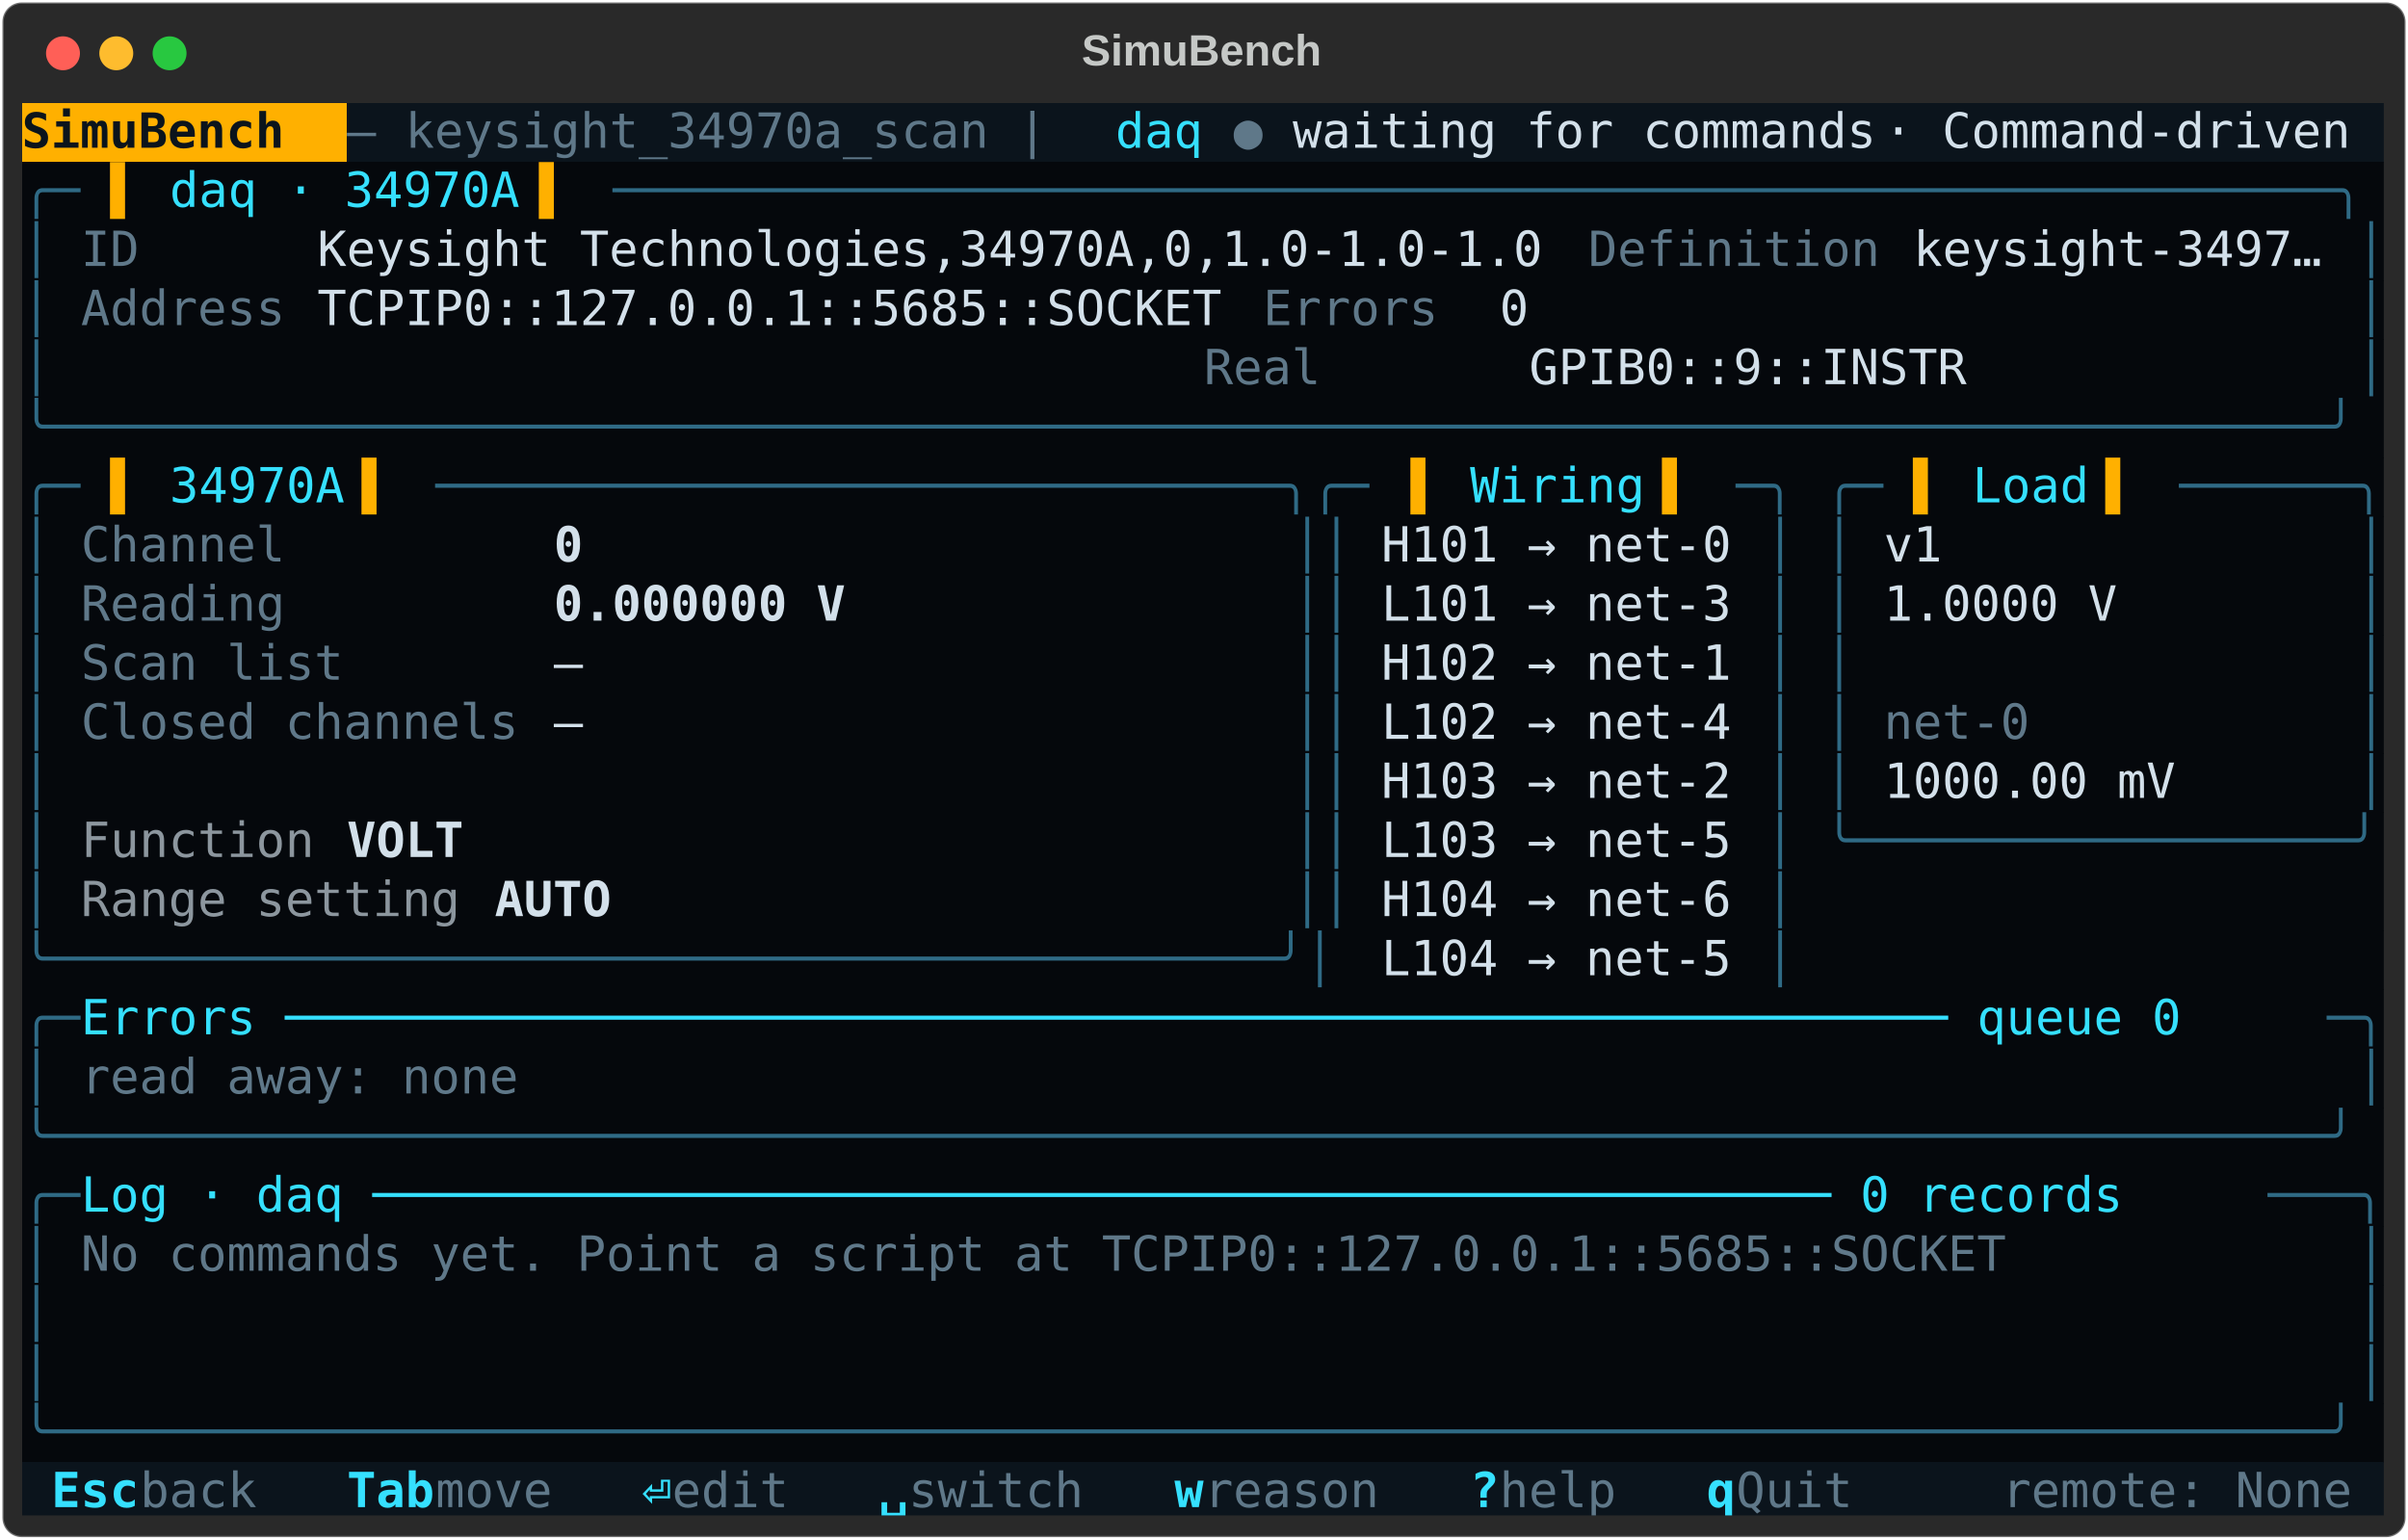
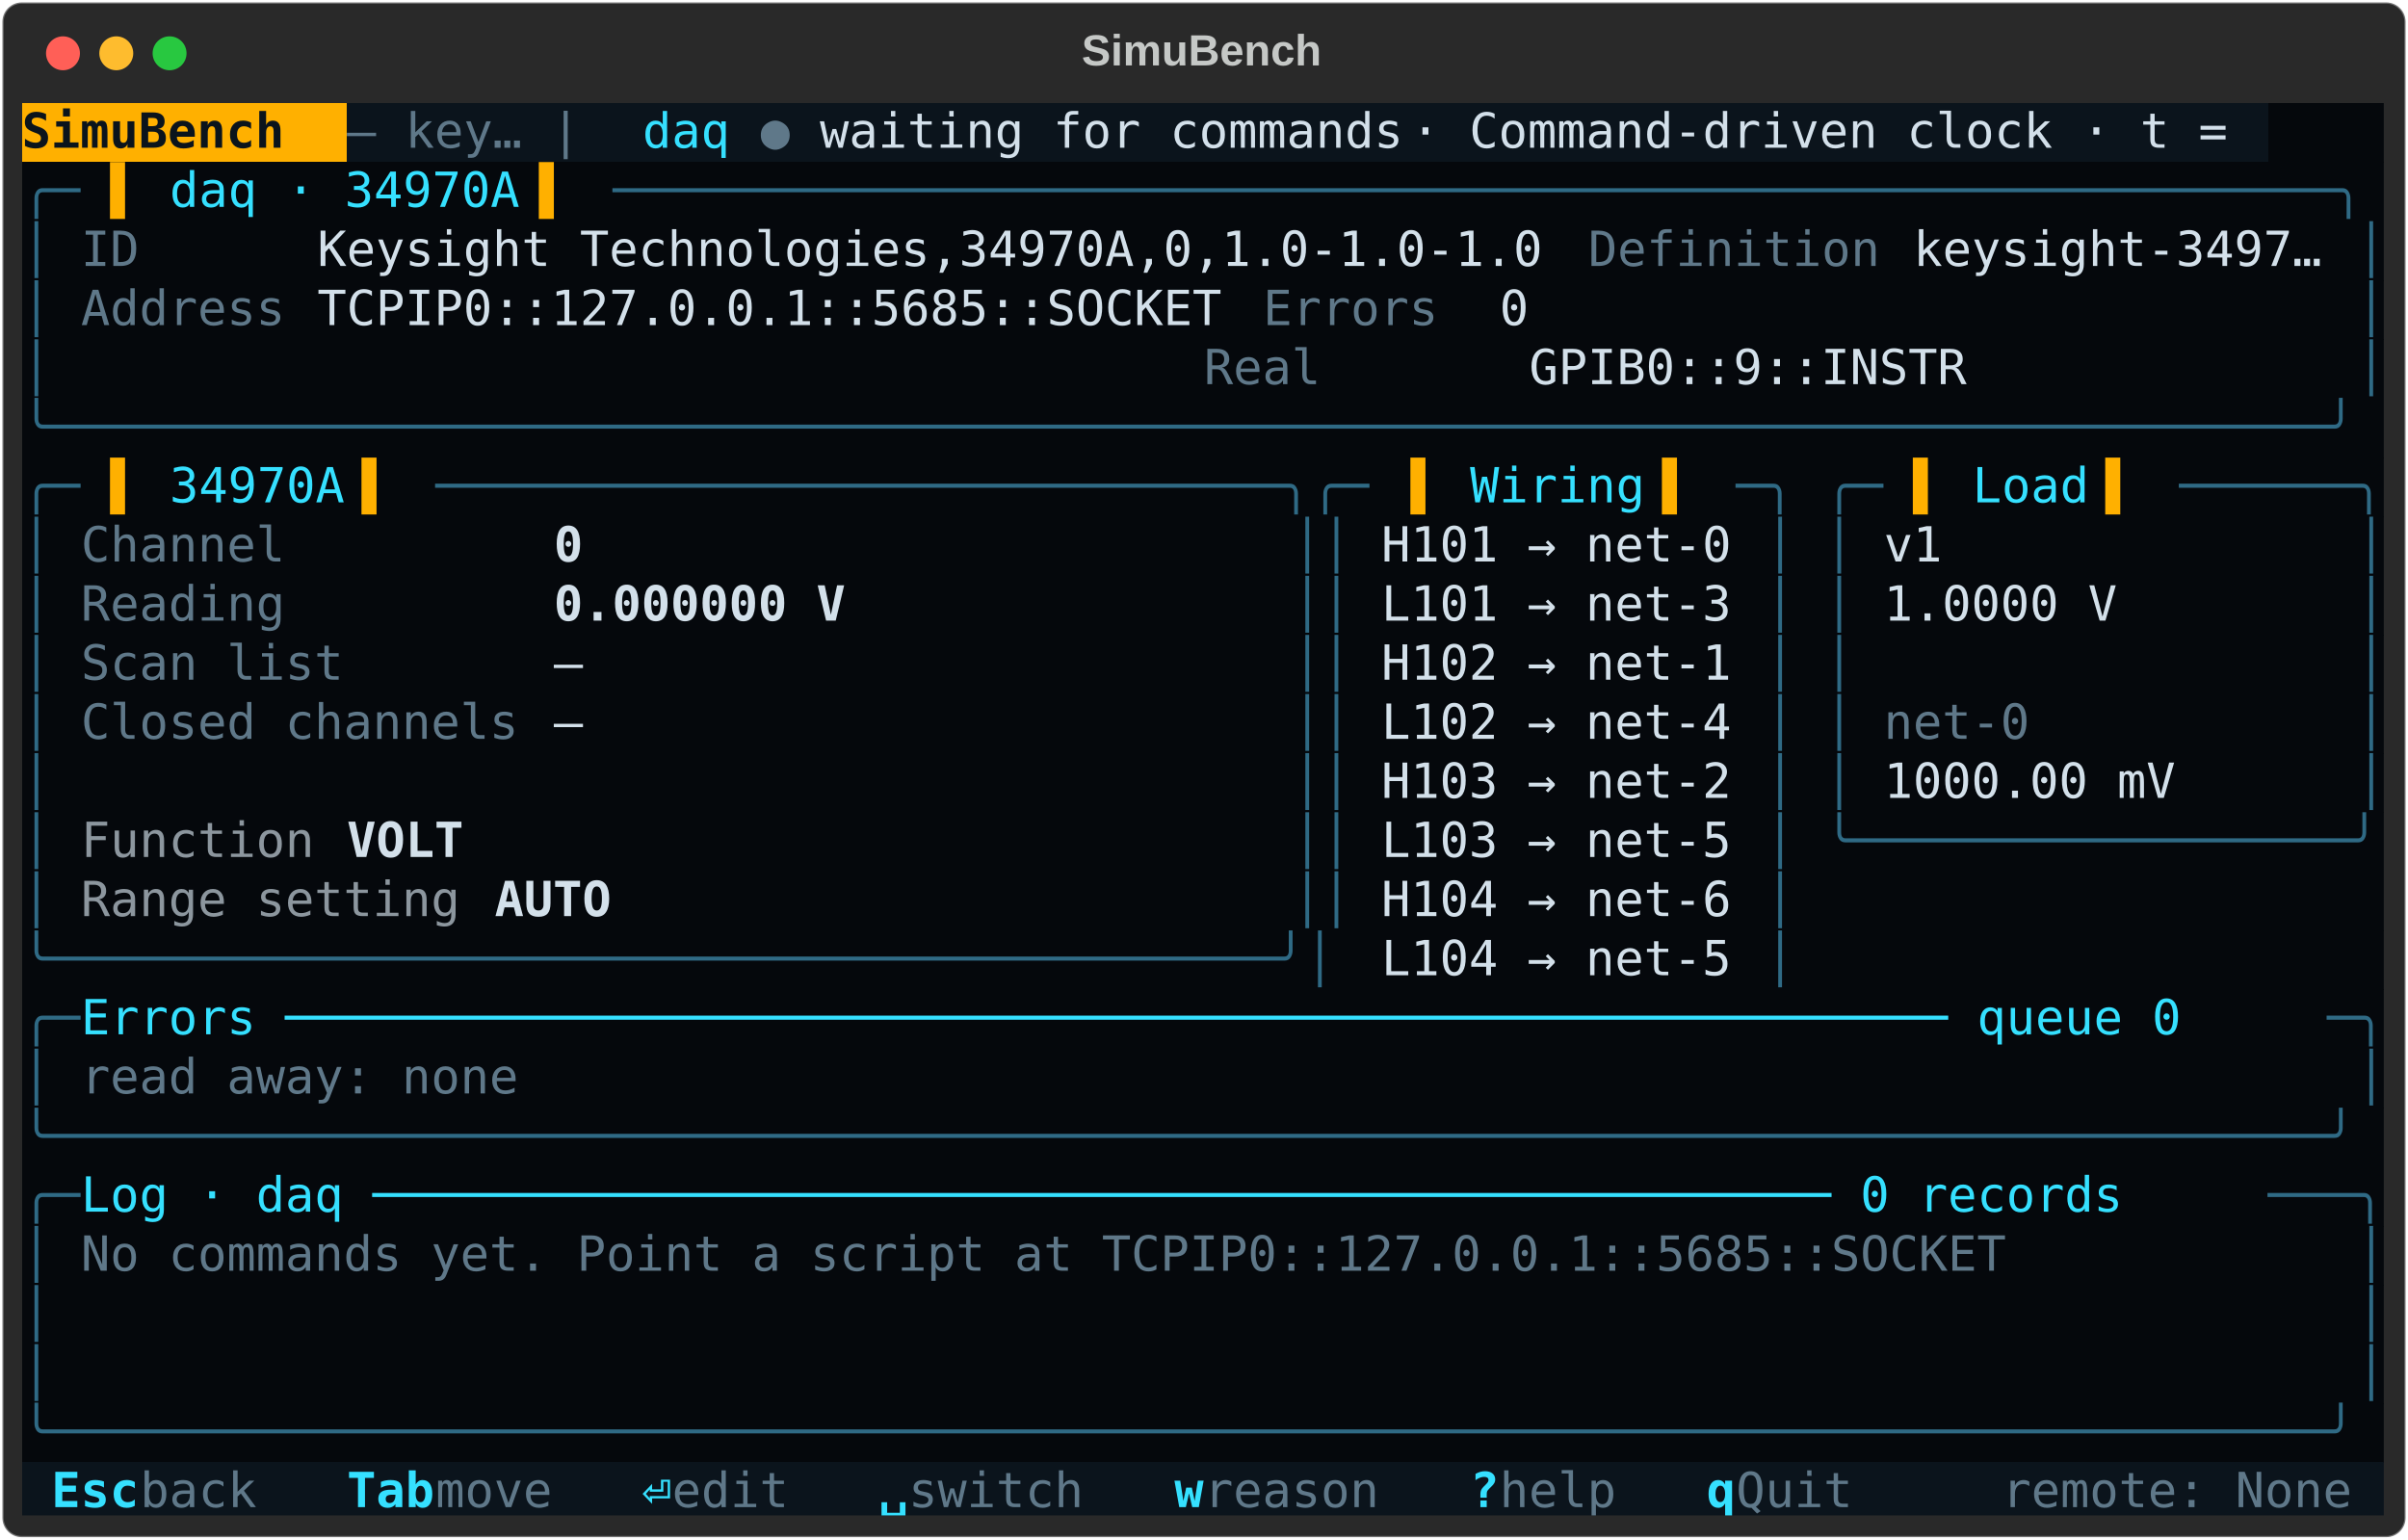
<svg xmlns="http://www.w3.org/2000/svg" class="rich-terminal" viewBox="0 0 994 635.6">
  <style>

    @font-face {
        font-family: "Fira Code";
        src: local("FiraCode-Regular"),
                url("https://cdnjs.cloudflare.com/ajax/libs/firacode/6.2.0/woff2/FiraCode-Regular.woff2") format("woff2"),
                url("https://cdnjs.cloudflare.com/ajax/libs/firacode/6.2.0/woff/FiraCode-Regular.woff") format("woff");
        font-style: normal;
        font-weight: 400;
    }
    @font-face {
        font-family: "Fira Code";
        src: local("FiraCode-Bold"),
                url("https://cdnjs.cloudflare.com/ajax/libs/firacode/6.2.0/woff2/FiraCode-Bold.woff2") format("woff2"),
                url("https://cdnjs.cloudflare.com/ajax/libs/firacode/6.2.0/woff/FiraCode-Bold.woff") format("woff");
        font-style: bold;
        font-weight: 700;
    }

    .terminal-matrix {
        font-family: Fira Code, monospace;
        font-size: 20px;
        line-height: 24.4px;
        font-variant-east-asian: full-width;
    }

    .terminal-title {
        font-size: 18px;
        font-weight: bold;
        font-family: arial;
    }

    .terminal-r1 { fill: #0b141c;font-weight: bold }
.terminal-r2 { fill: #5f7889 }
.terminal-r3 { fill: #35e0ff }
.terminal-r4 { fill: #d3e0ea }
.terminal-r5 { fill: #c5c8c6 }
.terminal-r6 { fill: #2f6a85 }
.terminal-r7 { fill: #ffb000 }
.terminal-r8 { fill: #d3e0ea;font-weight: bold }
.terminal-r9 { fill: #8c969e }
.terminal-r10 { fill: #35e0ff;font-weight: bold }
    </style>
  <defs>
    <clipPath id="terminal-clip-terminal">
      <rect x="0" y="0" width="975.0" height="584.6" />
    </clipPath>
    <clipPath id="terminal-line-0">
      <rect x="0" y="1.5" width="976" height="24.65" />
    </clipPath>
    <clipPath id="terminal-line-1">
      <rect x="0" y="25.9" width="976" height="24.65" />
    </clipPath>
    <clipPath id="terminal-line-2">
      <rect x="0" y="50.3" width="976" height="24.65" />
    </clipPath>
    <clipPath id="terminal-line-3">
      <rect x="0" y="74.7" width="976" height="24.65" />
    </clipPath>
    <clipPath id="terminal-line-4">
      <rect x="0" y="99.1" width="976" height="24.65" />
    </clipPath>
    <clipPath id="terminal-line-5">
      <rect x="0" y="123.5" width="976" height="24.65" />
    </clipPath>
    <clipPath id="terminal-line-6">
      <rect x="0" y="147.9" width="976" height="24.65" />
    </clipPath>
    <clipPath id="terminal-line-7">
      <rect x="0" y="172.3" width="976" height="24.65" />
    </clipPath>
    <clipPath id="terminal-line-8">
      <rect x="0" y="196.7" width="976" height="24.65" />
    </clipPath>
    <clipPath id="terminal-line-9">
      <rect x="0" y="221.1" width="976" height="24.65" />
    </clipPath>
    <clipPath id="terminal-line-10">
      <rect x="0" y="245.5" width="976" height="24.65" />
    </clipPath>
    <clipPath id="terminal-line-11">
      <rect x="0" y="269.9" width="976" height="24.65" />
    </clipPath>
    <clipPath id="terminal-line-12">
      <rect x="0" y="294.3" width="976" height="24.65" />
    </clipPath>
    <clipPath id="terminal-line-13">
      <rect x="0" y="318.7" width="976" height="24.65" />
    </clipPath>
    <clipPath id="terminal-line-14">
      <rect x="0" y="343.1" width="976" height="24.65" />
    </clipPath>
    <clipPath id="terminal-line-15">
      <rect x="0" y="367.5" width="976" height="24.65" />
    </clipPath>
    <clipPath id="terminal-line-16">
      <rect x="0" y="391.9" width="976" height="24.65" />
    </clipPath>
    <clipPath id="terminal-line-17">
      <rect x="0" y="416.3" width="976" height="24.65" />
    </clipPath>
    <clipPath id="terminal-line-18">
      <rect x="0" y="440.7" width="976" height="24.65" />
    </clipPath>
    <clipPath id="terminal-line-19">
      <rect x="0" y="465.1" width="976" height="24.65" />
    </clipPath>
    <clipPath id="terminal-line-20">
      <rect x="0" y="489.5" width="976" height="24.65" />
    </clipPath>
    <clipPath id="terminal-line-21">
      <rect x="0" y="513.9" width="976" height="24.65" />
    </clipPath>
    <clipPath id="terminal-line-22">
      <rect x="0" y="538.3" width="976" height="24.65" />
    </clipPath>
  </defs>
  <rect fill="#292929" stroke="rgba(255,255,255,0.35)" stroke-width="1" x="1" y="1" width="992" height="633.6" rx="8" />
  <text class="terminal-title" fill="#c5c8c6" text-anchor="middle" x="496" y="27">SimuBench</text>
  <g transform="translate(26,22)">
    <circle cx="0" cy="0" r="7" fill="#ff5f57" />
    <circle cx="22" cy="0" r="7" fill="#febc2e" />
    <circle cx="44" cy="0" r="7" fill="#28c840" />
  </g>
  <g transform="translate(9, 41)" clip-path="url(#terminal-clip-terminal)">
    <rect fill="#ffb000" x="0" y="1.5" width="134.2" height="24.65" shape-rendering="crispEdges" />
-     <rect fill="#0b141c" x="134.2" y="1.5" width="317.2" height="24.65" shape-rendering="crispEdges" />
-     <rect fill="#0b141c" x="451.4" y="1.5" width="36.6" height="24.65" shape-rendering="crispEdges" />
-     <rect fill="#0b141c" x="488" y="1.5" width="12.2" height="24.65" shape-rendering="crispEdges" />
-     <rect fill="#0b141c" x="500.2" y="1.5" width="24.4" height="24.65" shape-rendering="crispEdges" />
-     <rect fill="#0b141c" x="524.6" y="1.5" width="244" height="24.65" shape-rendering="crispEdges" />
-     <rect fill="#0b141c" x="768.6" y="1.5" width="207.4" height="24.65" shape-rendering="crispEdges" />
+     <rect fill="#0b141c" x="134.2" y="1.5" width="122" height="24.65" shape-rendering="crispEdges" />
+     <rect fill="#0b141c" x="256.2" y="1.5" width="36.6" height="24.65" shape-rendering="crispEdges" />
+     <rect fill="#0b141c" x="292.8" y="1.5" width="12.2" height="24.65" shape-rendering="crispEdges" />
+     <rect fill="#0b141c" x="305" y="1.5" width="24.4" height="24.65" shape-rendering="crispEdges" />
+     <rect fill="#0b141c" x="329.4" y="1.5" width="244" height="24.65" shape-rendering="crispEdges" />
+     <rect fill="#0b141c" x="573.4" y="1.5" width="353.8" height="24.65" shape-rendering="crispEdges" />
+     <rect fill="#05080c" x="927.2" y="1.5" width="48.8" height="24.65" shape-rendering="crispEdges" />
    <rect fill="#05080c" x="0" y="25.9" width="24.4" height="24.65" shape-rendering="crispEdges" />
    <rect fill="#05080c" x="24.4" y="25.9" width="12.2" height="24.65" shape-rendering="crispEdges" />
    <rect fill="#05080c" x="36.6" y="25.9" width="24.4" height="24.65" shape-rendering="crispEdges" />
    <rect fill="#05080c" x="61" y="25.9" width="146.4" height="24.65" shape-rendering="crispEdges" />
    <rect fill="#05080c" x="207.4" y="25.9" width="24.4" height="24.65" shape-rendering="crispEdges" />
    <rect fill="#05080c" x="231.8" y="25.9" width="12.2" height="24.65" shape-rendering="crispEdges" />
    <rect fill="#05080c" x="244" y="25.9" width="732" height="24.65" shape-rendering="crispEdges" />
    <rect fill="#05080c" x="0" y="50.3" width="12.2" height="24.65" shape-rendering="crispEdges" />
    <rect fill="#05080c" x="12.2" y="50.3" width="12.2" height="24.65" shape-rendering="crispEdges" />
    <rect fill="#05080c" x="24.4" y="50.3" width="97.6" height="24.65" shape-rendering="crispEdges" />
    <rect fill="#05080c" x="122" y="50.3" width="524.6" height="24.65" shape-rendering="crispEdges" />
    <rect fill="#05080c" x="646.6" y="50.3" width="134.2" height="24.65" shape-rendering="crispEdges" />
    <rect fill="#05080c" x="780.8" y="50.3" width="170.8" height="24.65" shape-rendering="crispEdges" />
    <rect fill="#05080c" x="951.6" y="50.3" width="12.2" height="24.65" shape-rendering="crispEdges" />
    <rect fill="#05080c" x="963.8" y="50.3" width="12.2" height="24.65" shape-rendering="crispEdges" />
    <rect fill="#05080c" x="0" y="74.7" width="12.2" height="24.65" shape-rendering="crispEdges" />
    <rect fill="#05080c" x="12.2" y="74.7" width="12.2" height="24.65" shape-rendering="crispEdges" />
    <rect fill="#05080c" x="24.4" y="74.7" width="97.6" height="24.65" shape-rendering="crispEdges" />
    <rect fill="#05080c" x="122" y="74.7" width="390.4" height="24.65" shape-rendering="crispEdges" />
    <rect fill="#05080c" x="512.4" y="74.7" width="97.6" height="24.65" shape-rendering="crispEdges" />
    <rect fill="#05080c" x="610" y="74.7" width="341.6" height="24.65" shape-rendering="crispEdges" />
    <rect fill="#05080c" x="951.6" y="74.7" width="12.2" height="24.65" shape-rendering="crispEdges" />
    <rect fill="#05080c" x="963.8" y="74.7" width="12.2" height="24.65" shape-rendering="crispEdges" />
    <rect fill="#05080c" x="0" y="99.1" width="12.2" height="24.65" shape-rendering="crispEdges" />
    <rect fill="#05080c" x="12.2" y="99.1" width="12.2" height="24.65" shape-rendering="crispEdges" />
    <rect fill="#05080c" x="24.4" y="99.1" width="463.6" height="24.65" shape-rendering="crispEdges" />
    <rect fill="#05080c" x="488" y="99.1" width="134.2" height="24.65" shape-rendering="crispEdges" />
    <rect fill="#05080c" x="622.2" y="99.1" width="329.4" height="24.65" shape-rendering="crispEdges" />
    <rect fill="#05080c" x="951.6" y="99.1" width="12.2" height="24.65" shape-rendering="crispEdges" />
    <rect fill="#05080c" x="963.8" y="99.1" width="12.2" height="24.65" shape-rendering="crispEdges" />
    <rect fill="#05080c" x="0" y="123.5" width="976" height="24.65" shape-rendering="crispEdges" />
    <rect fill="#05080c" x="0" y="147.9" width="24.4" height="24.65" shape-rendering="crispEdges" />
    <rect fill="#05080c" x="24.4" y="147.9" width="12.2" height="24.65" shape-rendering="crispEdges" />
    <rect fill="#05080c" x="36.6" y="147.9" width="24.4" height="24.65" shape-rendering="crispEdges" />
    <rect fill="#05080c" x="61" y="147.9" width="73.2" height="24.65" shape-rendering="crispEdges" />
    <rect fill="#05080c" x="134.2" y="147.9" width="24.4" height="24.65" shape-rendering="crispEdges" />
    <rect fill="#05080c" x="158.6" y="147.9" width="12.2" height="24.65" shape-rendering="crispEdges" />
    <rect fill="#05080c" x="170.8" y="147.9" width="390.4" height="24.65" shape-rendering="crispEdges" />
    <rect fill="#05080c" x="561.2" y="147.9" width="12.2" height="24.65" shape-rendering="crispEdges" />
    <rect fill="#05080c" x="573.4" y="147.9" width="24.4" height="24.65" shape-rendering="crispEdges" />
    <rect fill="#05080c" x="597.8" y="147.9" width="73.2" height="24.65" shape-rendering="crispEdges" />
    <rect fill="#05080c" x="671" y="147.9" width="24.4" height="24.65" shape-rendering="crispEdges" />
    <rect fill="#05080c" x="695.4" y="147.9" width="12.2" height="24.65" shape-rendering="crispEdges" />
    <rect fill="#05080c" x="707.6" y="147.9" width="24.4" height="24.65" shape-rendering="crispEdges" />
    <rect fill="#05080c" x="732" y="147.9" width="12.2" height="24.65" shape-rendering="crispEdges" />
    <rect fill="#05080c" x="744.2" y="147.9" width="24.4" height="24.65" shape-rendering="crispEdges" />
    <rect fill="#05080c" x="768.6" y="147.9" width="12.2" height="24.65" shape-rendering="crispEdges" />
    <rect fill="#05080c" x="780.8" y="147.9" width="24.4" height="24.65" shape-rendering="crispEdges" />
    <rect fill="#05080c" x="805.2" y="147.9" width="48.8" height="24.65" shape-rendering="crispEdges" />
    <rect fill="#05080c" x="854" y="147.9" width="24.4" height="24.65" shape-rendering="crispEdges" />
    <rect fill="#05080c" x="878.4" y="147.9" width="12.2" height="24.65" shape-rendering="crispEdges" />
    <rect fill="#05080c" x="890.6" y="147.9" width="85.4" height="24.65" shape-rendering="crispEdges" />
    <rect fill="#05080c" x="0" y="172.3" width="12.2" height="24.65" shape-rendering="crispEdges" />
    <rect fill="#05080c" x="12.2" y="172.3" width="12.2" height="24.65" shape-rendering="crispEdges" />
    <rect fill="#05080c" x="24.4" y="172.3" width="195.2" height="24.65" shape-rendering="crispEdges" />
    <rect fill="#05080c" x="219.6" y="172.3" width="12.2" height="24.65" shape-rendering="crispEdges" />
    <rect fill="#05080c" x="231.8" y="172.3" width="280.6" height="24.65" shape-rendering="crispEdges" />
    <rect fill="#05080c" x="512.4" y="172.3" width="12.2" height="24.65" shape-rendering="crispEdges" />
    <rect fill="#05080c" x="524.6" y="172.3" width="24.4" height="24.65" shape-rendering="crispEdges" />
    <rect fill="#05080c" x="549" y="172.3" width="12.2" height="24.65" shape-rendering="crispEdges" />
    <rect fill="#05080c" x="561.2" y="172.3" width="146.4" height="24.65" shape-rendering="crispEdges" />
    <rect fill="#05080c" x="707.6" y="172.3" width="12.2" height="24.65" shape-rendering="crispEdges" />
    <rect fill="#05080c" x="719.8" y="172.3" width="12.2" height="24.65" shape-rendering="crispEdges" />
    <rect fill="#05080c" x="732" y="172.3" width="12.2" height="24.65" shape-rendering="crispEdges" />
    <rect fill="#05080c" x="744.2" y="172.3" width="12.2" height="24.65" shape-rendering="crispEdges" />
    <rect fill="#05080c" x="756.4" y="172.3" width="12.2" height="24.65" shape-rendering="crispEdges" />
    <rect fill="#05080c" x="768.6" y="172.3" width="170.8" height="24.65" shape-rendering="crispEdges" />
    <rect fill="#05080c" x="939.4" y="172.3" width="24.4" height="24.65" shape-rendering="crispEdges" />
    <rect fill="#05080c" x="963.8" y="172.3" width="12.2" height="24.65" shape-rendering="crispEdges" />
    <rect fill="#05080c" x="0" y="196.7" width="12.2" height="24.65" shape-rendering="crispEdges" />
    <rect fill="#05080c" x="12.2" y="196.7" width="12.2" height="24.65" shape-rendering="crispEdges" />
    <rect fill="#05080c" x="24.4" y="196.7" width="195.2" height="24.65" shape-rendering="crispEdges" />
    <rect fill="#05080c" x="219.6" y="196.7" width="122" height="24.65" shape-rendering="crispEdges" />
    <rect fill="#05080c" x="341.6" y="196.7" width="170.8" height="24.65" shape-rendering="crispEdges" />
    <rect fill="#05080c" x="512.4" y="196.7" width="12.2" height="24.65" shape-rendering="crispEdges" />
    <rect fill="#05080c" x="524.6" y="196.7" width="24.4" height="24.65" shape-rendering="crispEdges" />
    <rect fill="#05080c" x="549" y="196.7" width="12.2" height="24.65" shape-rendering="crispEdges" />
    <rect fill="#05080c" x="561.2" y="196.7" width="146.4" height="24.65" shape-rendering="crispEdges" />
    <rect fill="#05080c" x="707.6" y="196.7" width="12.2" height="24.65" shape-rendering="crispEdges" />
    <rect fill="#05080c" x="719.8" y="196.7" width="12.2" height="24.65" shape-rendering="crispEdges" />
    <rect fill="#05080c" x="732" y="196.7" width="12.2" height="24.65" shape-rendering="crispEdges" />
    <rect fill="#05080c" x="744.2" y="196.7" width="12.2" height="24.65" shape-rendering="crispEdges" />
    <rect fill="#05080c" x="756.4" y="196.7" width="12.2" height="24.65" shape-rendering="crispEdges" />
    <rect fill="#05080c" x="768.6" y="196.7" width="170.8" height="24.65" shape-rendering="crispEdges" />
    <rect fill="#05080c" x="939.4" y="196.7" width="24.4" height="24.65" shape-rendering="crispEdges" />
    <rect fill="#05080c" x="963.8" y="196.7" width="12.2" height="24.65" shape-rendering="crispEdges" />
    <rect fill="#05080c" x="0" y="221.1" width="12.2" height="24.65" shape-rendering="crispEdges" />
    <rect fill="#05080c" x="12.2" y="221.1" width="12.2" height="24.65" shape-rendering="crispEdges" />
    <rect fill="#05080c" x="24.4" y="221.1" width="195.2" height="24.65" shape-rendering="crispEdges" />
    <rect fill="#05080c" x="219.6" y="221.1" width="292.8" height="24.65" shape-rendering="crispEdges" />
    <rect fill="#05080c" x="512.4" y="221.1" width="12.2" height="24.65" shape-rendering="crispEdges" />
    <rect fill="#05080c" x="524.6" y="221.1" width="24.4" height="24.65" shape-rendering="crispEdges" />
    <rect fill="#05080c" x="549" y="221.1" width="12.2" height="24.65" shape-rendering="crispEdges" />
    <rect fill="#05080c" x="561.2" y="221.1" width="146.4" height="24.65" shape-rendering="crispEdges" />
    <rect fill="#05080c" x="707.6" y="221.1" width="12.2" height="24.65" shape-rendering="crispEdges" />
    <rect fill="#05080c" x="719.8" y="221.1" width="12.2" height="24.65" shape-rendering="crispEdges" />
    <rect fill="#05080c" x="732" y="221.1" width="12.2" height="24.65" shape-rendering="crispEdges" />
    <rect fill="#05080c" x="744.2" y="221.1" width="12.2" height="24.65" shape-rendering="crispEdges" />
    <rect fill="#05080c" x="756.4" y="221.1" width="12.2" height="24.65" shape-rendering="crispEdges" />
    <rect fill="#05080c" x="768.6" y="221.1" width="170.8" height="24.65" shape-rendering="crispEdges" />
    <rect fill="#05080c" x="939.4" y="221.1" width="24.4" height="24.65" shape-rendering="crispEdges" />
    <rect fill="#05080c" x="963.8" y="221.1" width="12.2" height="24.65" shape-rendering="crispEdges" />
    <rect fill="#05080c" x="0" y="245.5" width="12.2" height="24.65" shape-rendering="crispEdges" />
    <rect fill="#05080c" x="12.2" y="245.5" width="12.2" height="24.65" shape-rendering="crispEdges" />
    <rect fill="#05080c" x="24.4" y="245.5" width="195.2" height="24.65" shape-rendering="crispEdges" />
    <rect fill="#05080c" x="219.6" y="245.5" width="292.8" height="24.65" shape-rendering="crispEdges" />
    <rect fill="#05080c" x="512.4" y="245.5" width="12.2" height="24.65" shape-rendering="crispEdges" />
    <rect fill="#05080c" x="524.6" y="245.5" width="24.4" height="24.65" shape-rendering="crispEdges" />
    <rect fill="#05080c" x="549" y="245.5" width="12.2" height="24.65" shape-rendering="crispEdges" />
    <rect fill="#05080c" x="561.2" y="245.5" width="146.4" height="24.65" shape-rendering="crispEdges" />
    <rect fill="#05080c" x="707.6" y="245.5" width="12.2" height="24.65" shape-rendering="crispEdges" />
    <rect fill="#05080c" x="719.8" y="245.5" width="12.2" height="24.65" shape-rendering="crispEdges" />
    <rect fill="#05080c" x="732" y="245.5" width="12.2" height="24.65" shape-rendering="crispEdges" />
    <rect fill="#05080c" x="744.2" y="245.5" width="12.2" height="24.65" shape-rendering="crispEdges" />
    <rect fill="#05080c" x="756.4" y="245.5" width="12.2" height="24.65" shape-rendering="crispEdges" />
    <rect fill="#05080c" x="768.6" y="245.5" width="61" height="24.65" shape-rendering="crispEdges" />
    <rect fill="#05080c" x="829.6" y="245.5" width="109.8" height="24.65" shape-rendering="crispEdges" />
    <rect fill="#05080c" x="939.4" y="245.5" width="24.4" height="24.65" shape-rendering="crispEdges" />
    <rect fill="#05080c" x="963.8" y="245.5" width="12.2" height="24.65" shape-rendering="crispEdges" />
    <rect fill="#05080c" x="0" y="269.9" width="12.2" height="24.65" shape-rendering="crispEdges" />
    <rect fill="#05080c" x="12.2" y="269.9" width="12.2" height="24.65" shape-rendering="crispEdges" />
    <rect fill="#05080c" x="24.4" y="269.9" width="488" height="24.65" shape-rendering="crispEdges" />
    <rect fill="#05080c" x="512.4" y="269.9" width="12.2" height="24.65" shape-rendering="crispEdges" />
    <rect fill="#05080c" x="524.6" y="269.9" width="24.4" height="24.65" shape-rendering="crispEdges" />
    <rect fill="#05080c" x="549" y="269.9" width="12.2" height="24.65" shape-rendering="crispEdges" />
    <rect fill="#05080c" x="561.2" y="269.9" width="146.4" height="24.65" shape-rendering="crispEdges" />
    <rect fill="#05080c" x="707.6" y="269.9" width="12.2" height="24.65" shape-rendering="crispEdges" />
    <rect fill="#05080c" x="719.8" y="269.9" width="12.2" height="24.65" shape-rendering="crispEdges" />
    <rect fill="#05080c" x="732" y="269.9" width="12.2" height="24.65" shape-rendering="crispEdges" />
    <rect fill="#05080c" x="744.2" y="269.9" width="12.2" height="24.65" shape-rendering="crispEdges" />
    <rect fill="#05080c" x="756.4" y="269.9" width="12.2" height="24.65" shape-rendering="crispEdges" />
    <rect fill="#05080c" x="768.6" y="269.9" width="170.8" height="24.65" shape-rendering="crispEdges" />
    <rect fill="#05080c" x="939.4" y="269.9" width="24.4" height="24.65" shape-rendering="crispEdges" />
    <rect fill="#05080c" x="963.8" y="269.9" width="12.2" height="24.65" shape-rendering="crispEdges" />
    <rect fill="#05080c" x="0" y="294.3" width="12.2" height="24.65" shape-rendering="crispEdges" />
    <rect fill="#05080c" x="12.2" y="294.3" width="12.2" height="24.65" shape-rendering="crispEdges" />
    <rect fill="#05080c" x="24.4" y="294.3" width="97.6" height="24.65" shape-rendering="crispEdges" />
    <rect fill="#05080c" x="122" y="294.3" width="12.2" height="24.65" shape-rendering="crispEdges" />
    <rect fill="#05080c" x="134.2" y="294.3" width="48.8" height="24.65" shape-rendering="crispEdges" />
    <rect fill="#05080c" x="183" y="294.3" width="341.6" height="24.65" shape-rendering="crispEdges" />
    <rect fill="#05080c" x="524.6" y="294.3" width="24.4" height="24.65" shape-rendering="crispEdges" />
    <rect fill="#05080c" x="549" y="294.3" width="12.2" height="24.65" shape-rendering="crispEdges" />
    <rect fill="#05080c" x="561.2" y="294.3" width="146.4" height="24.65" shape-rendering="crispEdges" />
    <rect fill="#05080c" x="707.6" y="294.3" width="12.2" height="24.65" shape-rendering="crispEdges" />
    <rect fill="#05080c" x="719.8" y="294.3" width="12.2" height="24.65" shape-rendering="crispEdges" />
    <rect fill="#05080c" x="732" y="294.3" width="12.2" height="24.65" shape-rendering="crispEdges" />
    <rect fill="#05080c" x="744.2" y="294.3" width="231.8" height="24.65" shape-rendering="crispEdges" />
    <rect fill="#05080c" x="0" y="318.7" width="12.2" height="24.65" shape-rendering="crispEdges" />
    <rect fill="#05080c" x="12.2" y="318.7" width="12.2" height="24.65" shape-rendering="crispEdges" />
    <rect fill="#05080c" x="24.4" y="318.7" width="158.6" height="24.65" shape-rendering="crispEdges" />
    <rect fill="#05080c" x="183" y="318.7" width="12.2" height="24.65" shape-rendering="crispEdges" />
    <rect fill="#05080c" x="195.2" y="318.7" width="48.8" height="24.65" shape-rendering="crispEdges" />
    <rect fill="#05080c" x="244" y="318.7" width="280.6" height="24.65" shape-rendering="crispEdges" />
    <rect fill="#05080c" x="524.6" y="318.7" width="24.4" height="24.65" shape-rendering="crispEdges" />
    <rect fill="#05080c" x="549" y="318.7" width="12.2" height="24.65" shape-rendering="crispEdges" />
    <rect fill="#05080c" x="561.2" y="318.7" width="146.4" height="24.65" shape-rendering="crispEdges" />
    <rect fill="#05080c" x="707.6" y="318.7" width="12.2" height="24.65" shape-rendering="crispEdges" />
    <rect fill="#05080c" x="719.8" y="318.7" width="12.2" height="24.65" shape-rendering="crispEdges" />
    <rect fill="#05080c" x="732" y="318.7" width="244" height="24.65" shape-rendering="crispEdges" />
    <rect fill="#05080c" x="0" y="343.1" width="549" height="24.65" shape-rendering="crispEdges" />
    <rect fill="#05080c" x="549" y="343.1" width="12.2" height="24.65" shape-rendering="crispEdges" />
    <rect fill="#05080c" x="561.2" y="343.1" width="146.4" height="24.65" shape-rendering="crispEdges" />
    <rect fill="#05080c" x="707.6" y="343.1" width="12.2" height="24.65" shape-rendering="crispEdges" />
    <rect fill="#05080c" x="719.8" y="343.1" width="12.2" height="24.65" shape-rendering="crispEdges" />
    <rect fill="#05080c" x="732" y="343.1" width="244" height="24.65" shape-rendering="crispEdges" />
    <rect fill="#05080c" x="0" y="367.5" width="24.4" height="24.65" shape-rendering="crispEdges" />
    <rect fill="#05080c" x="24.4" y="367.5" width="927.2" height="24.65" shape-rendering="crispEdges" />
    <rect fill="#05080c" x="951.6" y="367.5" width="24.4" height="24.65" shape-rendering="crispEdges" />
    <rect fill="#05080c" x="0" y="391.9" width="12.2" height="24.65" shape-rendering="crispEdges" />
    <rect fill="#05080c" x="12.2" y="391.9" width="12.2" height="24.65" shape-rendering="crispEdges" />
    <rect fill="#05080c" x="24.4" y="391.9" width="183" height="24.65" shape-rendering="crispEdges" />
    <rect fill="#05080c" x="207.4" y="391.9" width="744.2" height="24.65" shape-rendering="crispEdges" />
    <rect fill="#05080c" x="951.6" y="391.9" width="12.2" height="24.65" shape-rendering="crispEdges" />
    <rect fill="#05080c" x="963.8" y="391.9" width="12.2" height="24.65" shape-rendering="crispEdges" />
    <rect fill="#05080c" x="0" y="416.3" width="976" height="24.65" shape-rendering="crispEdges" />
    <rect fill="#05080c" x="0" y="440.7" width="24.4" height="24.65" shape-rendering="crispEdges" />
    <rect fill="#05080c" x="24.4" y="440.7" width="902.8" height="24.65" shape-rendering="crispEdges" />
    <rect fill="#05080c" x="927.2" y="440.7" width="48.8" height="24.65" shape-rendering="crispEdges" />
    <rect fill="#05080c" x="0" y="465.1" width="12.2" height="24.65" shape-rendering="crispEdges" />
    <rect fill="#05080c" x="12.2" y="465.1" width="12.2" height="24.65" shape-rendering="crispEdges" />
    <rect fill="#05080c" x="24.4" y="465.1" width="805.2" height="24.65" shape-rendering="crispEdges" />
    <rect fill="#05080c" x="829.6" y="465.1" width="134.2" height="24.65" shape-rendering="crispEdges" />
    <rect fill="#05080c" x="963.8" y="465.1" width="12.2" height="24.65" shape-rendering="crispEdges" />
    <rect fill="#05080c" x="0" y="489.5" width="12.2" height="24.65" shape-rendering="crispEdges" />
    <rect fill="#05080c" x="12.2" y="489.5" width="951.6" height="24.65" shape-rendering="crispEdges" />
    <rect fill="#05080c" x="963.8" y="489.5" width="12.2" height="24.65" shape-rendering="crispEdges" />
    <rect fill="#05080c" x="0" y="513.9" width="12.2" height="24.65" shape-rendering="crispEdges" />
    <rect fill="#05080c" x="12.2" y="513.9" width="951.6" height="24.65" shape-rendering="crispEdges" />
    <rect fill="#05080c" x="963.8" y="513.9" width="12.2" height="24.65" shape-rendering="crispEdges" />
    <rect fill="#05080c" x="0" y="538.3" width="976" height="24.65" shape-rendering="crispEdges" />
    <rect fill="#0b141c" x="0" y="562.7" width="12.2" height="24.65" shape-rendering="crispEdges" />
    <rect fill="#0b141c" x="12.2" y="562.7" width="36.6" height="24.65" shape-rendering="crispEdges" />
    <rect fill="#0b141c" x="48.8" y="562.7" width="85.4" height="24.65" shape-rendering="crispEdges" />
    <rect fill="#0b141c" x="134.2" y="562.7" width="36.6" height="24.65" shape-rendering="crispEdges" />
    <rect fill="#0b141c" x="170.8" y="562.7" width="85.4" height="24.65" shape-rendering="crispEdges" />
    <rect fill="#0b141c" x="256.2" y="562.7" width="12.2" height="24.65" shape-rendering="crispEdges" />
    <rect fill="#0b141c" x="268.4" y="562.7" width="85.4" height="24.65" shape-rendering="crispEdges" />
    <rect fill="#0b141c" x="353.8" y="562.7" width="12.2" height="24.65" shape-rendering="crispEdges" />
    <rect fill="#0b141c" x="366" y="562.7" width="109.8" height="24.65" shape-rendering="crispEdges" />
    <rect fill="#0b141c" x="475.8" y="562.7" width="12.2" height="24.65" shape-rendering="crispEdges" />
    <rect fill="#0b141c" x="488" y="562.7" width="109.8" height="24.65" shape-rendering="crispEdges" />
    <rect fill="#0b141c" x="597.8" y="562.7" width="12.2" height="24.65" shape-rendering="crispEdges" />
    <rect fill="#0b141c" x="610" y="562.7" width="85.4" height="24.65" shape-rendering="crispEdges" />
    <rect fill="#0b141c" x="695.4" y="562.7" width="12.2" height="24.65" shape-rendering="crispEdges" />
    <rect fill="#0b141c" x="707.6" y="562.7" width="85.4" height="24.65" shape-rendering="crispEdges" />
    <rect fill="#0b141c" x="793" y="562.7" width="24.4" height="24.65" shape-rendering="crispEdges" />
    <rect fill="#0b141c" x="817.4" y="562.7" width="158.6" height="24.65" shape-rendering="crispEdges" />
    <g class="terminal-matrix">
      <text class="terminal-r1" x="0" y="20" textLength="134.2" clip-path="url(#terminal-line-0)"> SimuBench </text>
-       <text class="terminal-r2" x="134.2" y="20" textLength="317.2" clip-path="url(#terminal-line-0)"> — keysight_34970a_scan | </text>
-       <text class="terminal-r3" x="451.4" y="20" textLength="36.6" clip-path="url(#terminal-line-0)">daq</text>
-       <text class="terminal-r2" x="500.2" y="20" textLength="24.4" clip-path="url(#terminal-line-0)">● </text>
-       <text class="terminal-r4" x="524.6" y="20" textLength="244" clip-path="url(#terminal-line-0)">waiting for commands</text>
-       <text class="terminal-r4" x="768.6" y="20" textLength="207.4" clip-path="url(#terminal-line-0)"> · Command-driven</text>
+       <text class="terminal-r2" x="134.2" y="20" textLength="122" clip-path="url(#terminal-line-0)"> — key… | </text>
+       <text class="terminal-r3" x="256.2" y="20" textLength="36.6" clip-path="url(#terminal-line-0)">daq</text>
+       <text class="terminal-r2" x="305" y="20" textLength="24.4" clip-path="url(#terminal-line-0)">● </text>
+       <text class="terminal-r4" x="329.4" y="20" textLength="244" clip-path="url(#terminal-line-0)">waiting for commands</text>
+       <text class="terminal-r4" x="573.4" y="20" textLength="353.8" clip-path="url(#terminal-line-0)"> · Command-driven clock · t =</text>
      <text class="terminal-r5" x="976" y="20" textLength="12.2" clip-path="url(#terminal-line-0)">
</text>
      <text class="terminal-r6" x="0" y="44.4" textLength="24.4" clip-path="url(#terminal-line-1)">╭─</text>
      <text class="terminal-r7" x="36.6" y="44.4" textLength="24.4" clip-path="url(#terminal-line-1)">▌ </text>
      <text class="terminal-r3" x="61" y="44.4" textLength="146.4" clip-path="url(#terminal-line-1)">daq · 34970A</text>
      <text class="terminal-r7" x="207.4" y="44.4" textLength="24.4" clip-path="url(#terminal-line-1)"> ▐</text>
      <text class="terminal-r6" x="244" y="44.4" textLength="732" clip-path="url(#terminal-line-1)">───────────────────────────────────────────────────────────╮</text>
      <text class="terminal-r5" x="976" y="44.4" textLength="12.2" clip-path="url(#terminal-line-1)">
</text>
      <text class="terminal-r6" x="0" y="68.8" textLength="12.2" clip-path="url(#terminal-line-2)">│</text>
      <text class="terminal-r2" x="24.4" y="68.8" textLength="97.6" clip-path="url(#terminal-line-2)">ID      </text>
      <text class="terminal-r4" x="122" y="68.8" textLength="524.6" clip-path="url(#terminal-line-2)">Keysight Technologies,34970A,0,1.0-1.0-1.0 </text>
      <text class="terminal-r2" x="646.6" y="68.8" textLength="134.2" clip-path="url(#terminal-line-2)">Definition </text>
      <text class="terminal-r4" x="780.8" y="68.8" textLength="170.8" clip-path="url(#terminal-line-2)">keysight-3497…</text>
      <text class="terminal-r6" x="963.8" y="68.8" textLength="12.2" clip-path="url(#terminal-line-2)">│</text>
      <text class="terminal-r5" x="976" y="68.8" textLength="12.2" clip-path="url(#terminal-line-2)">
</text>
      <text class="terminal-r6" x="0" y="93.2" textLength="12.2" clip-path="url(#terminal-line-3)">│</text>
      <text class="terminal-r2" x="24.4" y="93.2" textLength="97.6" clip-path="url(#terminal-line-3)">Address </text>
      <text class="terminal-r4" x="122" y="93.2" textLength="390.4" clip-path="url(#terminal-line-3)">TCPIP0::127.0.0.1::5685::SOCKET </text>
      <text class="terminal-r2" x="512.4" y="93.2" textLength="97.6" clip-path="url(#terminal-line-3)">Errors  </text>
      <text class="terminal-r4" x="610" y="93.2" textLength="341.6" clip-path="url(#terminal-line-3)">0                           </text>
      <text class="terminal-r6" x="963.8" y="93.2" textLength="12.2" clip-path="url(#terminal-line-3)">│</text>
      <text class="terminal-r5" x="976" y="93.2" textLength="12.2" clip-path="url(#terminal-line-3)">
</text>
      <text class="terminal-r6" x="0" y="117.6" textLength="12.2" clip-path="url(#terminal-line-4)">│</text>
      <text class="terminal-r2" x="488" y="117.6" textLength="134.2" clip-path="url(#terminal-line-4)">Real       </text>
      <text class="terminal-r4" x="622.2" y="117.6" textLength="329.4" clip-path="url(#terminal-line-4)">GPIB0::9::INSTR            </text>
      <text class="terminal-r6" x="963.8" y="117.6" textLength="12.2" clip-path="url(#terminal-line-4)">│</text>
      <text class="terminal-r5" x="976" y="117.6" textLength="12.2" clip-path="url(#terminal-line-4)">
</text>
      <text class="terminal-r6" x="0" y="142" textLength="976" clip-path="url(#terminal-line-5)">╰──────────────────────────────────────────────────────────────────────────────╯</text>
      <text class="terminal-r5" x="976" y="142" textLength="12.2" clip-path="url(#terminal-line-5)">
</text>
      <text class="terminal-r6" x="0" y="166.4" textLength="24.4" clip-path="url(#terminal-line-6)">╭─</text>
      <text class="terminal-r7" x="36.6" y="166.4" textLength="24.4" clip-path="url(#terminal-line-6)">▌ </text>
      <text class="terminal-r3" x="61" y="166.4" textLength="73.2" clip-path="url(#terminal-line-6)">34970A</text>
      <text class="terminal-r7" x="134.2" y="166.4" textLength="24.4" clip-path="url(#terminal-line-6)"> ▐</text>
      <text class="terminal-r6" x="170.8" y="166.4" textLength="390.4" clip-path="url(#terminal-line-6)">─────────────────────────────╮╭─</text>
      <text class="terminal-r7" x="573.4" y="166.4" textLength="24.4" clip-path="url(#terminal-line-6)">▌ </text>
      <text class="terminal-r3" x="597.8" y="166.4" textLength="73.2" clip-path="url(#terminal-line-6)">Wiring</text>
      <text class="terminal-r7" x="671" y="166.4" textLength="24.4" clip-path="url(#terminal-line-6)"> ▐</text>
      <text class="terminal-r6" x="707.6" y="166.4" textLength="24.4" clip-path="url(#terminal-line-6)">─╮</text>
      <text class="terminal-r6" x="744.2" y="166.4" textLength="24.4" clip-path="url(#terminal-line-6)">╭─</text>
      <text class="terminal-r7" x="780.8" y="166.4" textLength="24.4" clip-path="url(#terminal-line-6)">▌ </text>
      <text class="terminal-r3" x="805.2" y="166.4" textLength="48.8" clip-path="url(#terminal-line-6)">Load</text>
      <text class="terminal-r7" x="854" y="166.4" textLength="24.4" clip-path="url(#terminal-line-6)"> ▐</text>
      <text class="terminal-r6" x="890.6" y="166.4" textLength="85.4" clip-path="url(#terminal-line-6)">──────╮</text>
      <text class="terminal-r5" x="976" y="166.4" textLength="12.2" clip-path="url(#terminal-line-6)">
</text>
      <text class="terminal-r6" x="0" y="190.8" textLength="12.2" clip-path="url(#terminal-line-7)">│</text>
      <text class="terminal-r2" x="24.4" y="190.8" textLength="195.2" clip-path="url(#terminal-line-7)">Channel         </text>
      <text class="terminal-r8" x="219.6" y="190.8" textLength="12.2" clip-path="url(#terminal-line-7)">0</text>
      <text class="terminal-r6" x="524.6" y="190.8" textLength="24.4" clip-path="url(#terminal-line-7)">││</text>
      <text class="terminal-r4" x="561.2" y="190.8" textLength="146.4" clip-path="url(#terminal-line-7)">H101 → net-0</text>
      <text class="terminal-r6" x="719.8" y="190.8" textLength="12.2" clip-path="url(#terminal-line-7)">│</text>
      <text class="terminal-r6" x="744.2" y="190.8" textLength="12.2" clip-path="url(#terminal-line-7)">│</text>
      <text class="terminal-r4" x="768.6" y="190.8" textLength="170.8" clip-path="url(#terminal-line-7)">v1            </text>
      <text class="terminal-r6" x="963.8" y="190.8" textLength="12.2" clip-path="url(#terminal-line-7)">│</text>
      <text class="terminal-r5" x="976" y="190.8" textLength="12.2" clip-path="url(#terminal-line-7)">
</text>
      <text class="terminal-r6" x="0" y="215.2" textLength="12.2" clip-path="url(#terminal-line-8)">│</text>
      <text class="terminal-r2" x="24.4" y="215.2" textLength="195.2" clip-path="url(#terminal-line-8)">Reading         </text>
      <text class="terminal-r8" x="219.6" y="215.2" textLength="122" clip-path="url(#terminal-line-8)">0.000000 V</text>
      <text class="terminal-r6" x="524.6" y="215.2" textLength="24.4" clip-path="url(#terminal-line-8)">││</text>
      <text class="terminal-r4" x="561.2" y="215.2" textLength="146.4" clip-path="url(#terminal-line-8)">L101 → net-3</text>
      <text class="terminal-r6" x="719.8" y="215.2" textLength="12.2" clip-path="url(#terminal-line-8)">│</text>
      <text class="terminal-r6" x="744.2" y="215.2" textLength="12.2" clip-path="url(#terminal-line-8)">│</text>
      <text class="terminal-r4" x="768.6" y="215.2" textLength="170.8" clip-path="url(#terminal-line-8)">1.0000 V      </text>
      <text class="terminal-r6" x="963.8" y="215.2" textLength="12.2" clip-path="url(#terminal-line-8)">│</text>
      <text class="terminal-r5" x="976" y="215.2" textLength="12.2" clip-path="url(#terminal-line-8)">
</text>
      <text class="terminal-r6" x="0" y="239.6" textLength="12.2" clip-path="url(#terminal-line-9)">│</text>
      <text class="terminal-r2" x="24.4" y="239.6" textLength="195.2" clip-path="url(#terminal-line-9)">Scan list       </text>
      <text class="terminal-r4" x="219.6" y="239.6" textLength="292.8" clip-path="url(#terminal-line-9)">—                       </text>
      <text class="terminal-r6" x="524.6" y="239.6" textLength="24.4" clip-path="url(#terminal-line-9)">││</text>
      <text class="terminal-r4" x="561.2" y="239.6" textLength="146.4" clip-path="url(#terminal-line-9)">H102 → net-1</text>
      <text class="terminal-r6" x="719.8" y="239.6" textLength="12.2" clip-path="url(#terminal-line-9)">│</text>
      <text class="terminal-r6" x="744.2" y="239.6" textLength="12.2" clip-path="url(#terminal-line-9)">│</text>
      <text class="terminal-r6" x="963.8" y="239.6" textLength="12.2" clip-path="url(#terminal-line-9)">│</text>
      <text class="terminal-r5" x="976" y="239.6" textLength="12.2" clip-path="url(#terminal-line-9)">
</text>
      <text class="terminal-r6" x="0" y="264" textLength="12.2" clip-path="url(#terminal-line-10)">│</text>
      <text class="terminal-r2" x="24.4" y="264" textLength="195.2" clip-path="url(#terminal-line-10)">Closed channels </text>
      <text class="terminal-r4" x="219.6" y="264" textLength="292.8" clip-path="url(#terminal-line-10)">—                       </text>
      <text class="terminal-r6" x="524.6" y="264" textLength="24.4" clip-path="url(#terminal-line-10)">││</text>
      <text class="terminal-r4" x="561.2" y="264" textLength="146.4" clip-path="url(#terminal-line-10)">L102 → net-4</text>
      <text class="terminal-r6" x="719.8" y="264" textLength="12.2" clip-path="url(#terminal-line-10)">│</text>
      <text class="terminal-r6" x="744.2" y="264" textLength="12.2" clip-path="url(#terminal-line-10)">│</text>
      <text class="terminal-r2" x="768.6" y="264" textLength="61" clip-path="url(#terminal-line-10)">net-0</text>
      <text class="terminal-r6" x="963.8" y="264" textLength="12.2" clip-path="url(#terminal-line-10)">│</text>
      <text class="terminal-r5" x="976" y="264" textLength="12.2" clip-path="url(#terminal-line-10)">
</text>
      <text class="terminal-r6" x="0" y="288.4" textLength="12.2" clip-path="url(#terminal-line-11)">│</text>
      <text class="terminal-r6" x="524.6" y="288.4" textLength="24.4" clip-path="url(#terminal-line-11)">││</text>
      <text class="terminal-r4" x="561.2" y="288.4" textLength="146.4" clip-path="url(#terminal-line-11)">H103 → net-2</text>
      <text class="terminal-r6" x="719.8" y="288.4" textLength="12.2" clip-path="url(#terminal-line-11)">│</text>
      <text class="terminal-r6" x="744.2" y="288.4" textLength="12.2" clip-path="url(#terminal-line-11)">│</text>
      <text class="terminal-r4" x="768.6" y="288.4" textLength="170.8" clip-path="url(#terminal-line-11)">1000.00 mV    </text>
      <text class="terminal-r6" x="963.8" y="288.4" textLength="12.2" clip-path="url(#terminal-line-11)">│</text>
      <text class="terminal-r5" x="976" y="288.4" textLength="12.2" clip-path="url(#terminal-line-11)">
</text>
      <text class="terminal-r6" x="0" y="312.8" textLength="12.2" clip-path="url(#terminal-line-12)">│</text>
      <text class="terminal-r9" x="24.4" y="312.8" textLength="97.6" clip-path="url(#terminal-line-12)">Function</text>
      <text class="terminal-r8" x="134.2" y="312.8" textLength="48.8" clip-path="url(#terminal-line-12)">VOLT</text>
      <text class="terminal-r6" x="524.6" y="312.8" textLength="24.4" clip-path="url(#terminal-line-12)">││</text>
      <text class="terminal-r4" x="561.2" y="312.8" textLength="146.4" clip-path="url(#terminal-line-12)">L103 → net-5</text>
      <text class="terminal-r6" x="719.8" y="312.8" textLength="12.2" clip-path="url(#terminal-line-12)">│</text>
      <text class="terminal-r6" x="744.2" y="312.8" textLength="231.8" clip-path="url(#terminal-line-12)">╰─────────────────╯</text>
      <text class="terminal-r5" x="976" y="312.8" textLength="12.2" clip-path="url(#terminal-line-12)">
</text>
      <text class="terminal-r6" x="0" y="337.2" textLength="12.2" clip-path="url(#terminal-line-13)">│</text>
      <text class="terminal-r9" x="24.4" y="337.2" textLength="158.6" clip-path="url(#terminal-line-13)">Range setting</text>
      <text class="terminal-r8" x="195.2" y="337.2" textLength="48.8" clip-path="url(#terminal-line-13)">AUTO</text>
      <text class="terminal-r6" x="524.6" y="337.2" textLength="24.4" clip-path="url(#terminal-line-13)">││</text>
      <text class="terminal-r4" x="561.2" y="337.2" textLength="146.4" clip-path="url(#terminal-line-13)">H104 → net-6</text>
      <text class="terminal-r6" x="719.8" y="337.2" textLength="12.2" clip-path="url(#terminal-line-13)">│</text>
      <text class="terminal-r5" x="976" y="337.2" textLength="12.2" clip-path="url(#terminal-line-13)">
</text>
      <text class="terminal-r6" x="0" y="361.6" textLength="549" clip-path="url(#terminal-line-14)">╰──────────────────────────────────────────╯│</text>
      <text class="terminal-r4" x="561.2" y="361.6" textLength="146.4" clip-path="url(#terminal-line-14)">L104 → net-5</text>
      <text class="terminal-r6" x="719.8" y="361.6" textLength="12.2" clip-path="url(#terminal-line-14)">│</text>
      <text class="terminal-r5" x="976" y="361.6" textLength="12.2" clip-path="url(#terminal-line-14)">
</text>
      <text class="terminal-r6" x="0" y="386" textLength="24.4" clip-path="url(#terminal-line-15)">╭─</text>
      <text class="terminal-r3" x="24.4" y="386" textLength="927.2" clip-path="url(#terminal-line-15)">  Errors ───────────────────────────────────────────────────────── queue 0  </text>
      <text class="terminal-r6" x="951.6" y="386" textLength="24.4" clip-path="url(#terminal-line-15)">─╮</text>
      <text class="terminal-r5" x="976" y="386" textLength="12.2" clip-path="url(#terminal-line-15)">
</text>
      <text class="terminal-r6" x="0" y="410.4" textLength="12.2" clip-path="url(#terminal-line-16)">│</text>
      <text class="terminal-r2" x="24.4" y="410.4" textLength="183" clip-path="url(#terminal-line-16)">read away: none</text>
      <text class="terminal-r6" x="963.8" y="410.4" textLength="12.2" clip-path="url(#terminal-line-16)">│</text>
      <text class="terminal-r5" x="976" y="410.4" textLength="12.2" clip-path="url(#terminal-line-16)">
</text>
      <text class="terminal-r6" x="0" y="434.8" textLength="976" clip-path="url(#terminal-line-17)">╰──────────────────────────────────────────────────────────────────────────────╯</text>
      <text class="terminal-r5" x="976" y="434.8" textLength="12.2" clip-path="url(#terminal-line-17)">
</text>
      <text class="terminal-r6" x="0" y="459.2" textLength="24.4" clip-path="url(#terminal-line-18)">╭─</text>
      <text class="terminal-r3" x="24.4" y="459.2" textLength="902.8" clip-path="url(#terminal-line-18)">  Log · daq ────────────────────────────────────────────────── 0 records  </text>
      <text class="terminal-r6" x="927.2" y="459.2" textLength="48.8" clip-path="url(#terminal-line-18)">───╮</text>
      <text class="terminal-r5" x="976" y="459.2" textLength="12.2" clip-path="url(#terminal-line-18)">
</text>
      <text class="terminal-r6" x="0" y="483.6" textLength="12.2" clip-path="url(#terminal-line-19)">│</text>
      <text class="terminal-r2" x="24.4" y="483.6" textLength="805.2" clip-path="url(#terminal-line-19)">No commands yet. Point a script at TCPIP0::127.0.0.1::5685::SOCKET</text>
      <text class="terminal-r6" x="963.8" y="483.6" textLength="12.2" clip-path="url(#terminal-line-19)">│</text>
      <text class="terminal-r5" x="976" y="483.6" textLength="12.2" clip-path="url(#terminal-line-19)">
</text>
      <text class="terminal-r6" x="0" y="508" textLength="12.2" clip-path="url(#terminal-line-20)">│</text>
      <text class="terminal-r6" x="963.8" y="508" textLength="12.2" clip-path="url(#terminal-line-20)">│</text>
      <text class="terminal-r5" x="976" y="508" textLength="12.2" clip-path="url(#terminal-line-20)">
</text>
      <text class="terminal-r6" x="0" y="532.4" textLength="12.2" clip-path="url(#terminal-line-21)">│</text>
      <text class="terminal-r6" x="963.8" y="532.4" textLength="12.2" clip-path="url(#terminal-line-21)">│</text>
      <text class="terminal-r5" x="976" y="532.4" textLength="12.2" clip-path="url(#terminal-line-21)">
</text>
      <text class="terminal-r6" x="0" y="556.8" textLength="976" clip-path="url(#terminal-line-22)">╰──────────────────────────────────────────────────────────────────────────────╯</text>
      <text class="terminal-r5" x="976" y="556.8" textLength="12.2" clip-path="url(#terminal-line-22)">
</text>
      <text class="terminal-r10" x="12.2" y="581.2" textLength="36.6" clip-path="url(#terminal-line-23)">Esc</text>
      <text class="terminal-r2" x="48.8" y="581.2" textLength="85.4" clip-path="url(#terminal-line-23)"> back  </text>
      <text class="terminal-r10" x="134.2" y="581.2" textLength="36.6" clip-path="url(#terminal-line-23)">Tab</text>
      <text class="terminal-r2" x="170.8" y="581.2" textLength="85.4" clip-path="url(#terminal-line-23)"> move  </text>
      <text class="terminal-r10" x="256.2" y="581.2" textLength="12.2" clip-path="url(#terminal-line-23)">⏎</text>
      <text class="terminal-r2" x="268.4" y="581.2" textLength="85.4" clip-path="url(#terminal-line-23)"> edit  </text>
      <text class="terminal-r10" x="353.8" y="581.2" textLength="12.2" clip-path="url(#terminal-line-23)">␣</text>
      <text class="terminal-r2" x="366" y="581.2" textLength="109.8" clip-path="url(#terminal-line-23)"> switch  </text>
      <text class="terminal-r10" x="475.8" y="581.2" textLength="12.2" clip-path="url(#terminal-line-23)">w</text>
      <text class="terminal-r2" x="488" y="581.2" textLength="109.8" clip-path="url(#terminal-line-23)"> reason  </text>
      <text class="terminal-r10" x="597.8" y="581.2" textLength="12.2" clip-path="url(#terminal-line-23)">?</text>
      <text class="terminal-r2" x="610" y="581.2" textLength="85.4" clip-path="url(#terminal-line-23)"> help  </text>
      <text class="terminal-r10" x="695.4" y="581.2" textLength="12.2" clip-path="url(#terminal-line-23)">q</text>
      <text class="terminal-r2" x="707.6" y="581.2" textLength="85.4" clip-path="url(#terminal-line-23)"> Quit  </text>
      <text class="terminal-r2" x="817.4" y="581.2" textLength="158.6" clip-path="url(#terminal-line-23)">remote: None </text>
    </g>
  </g>
</svg>
